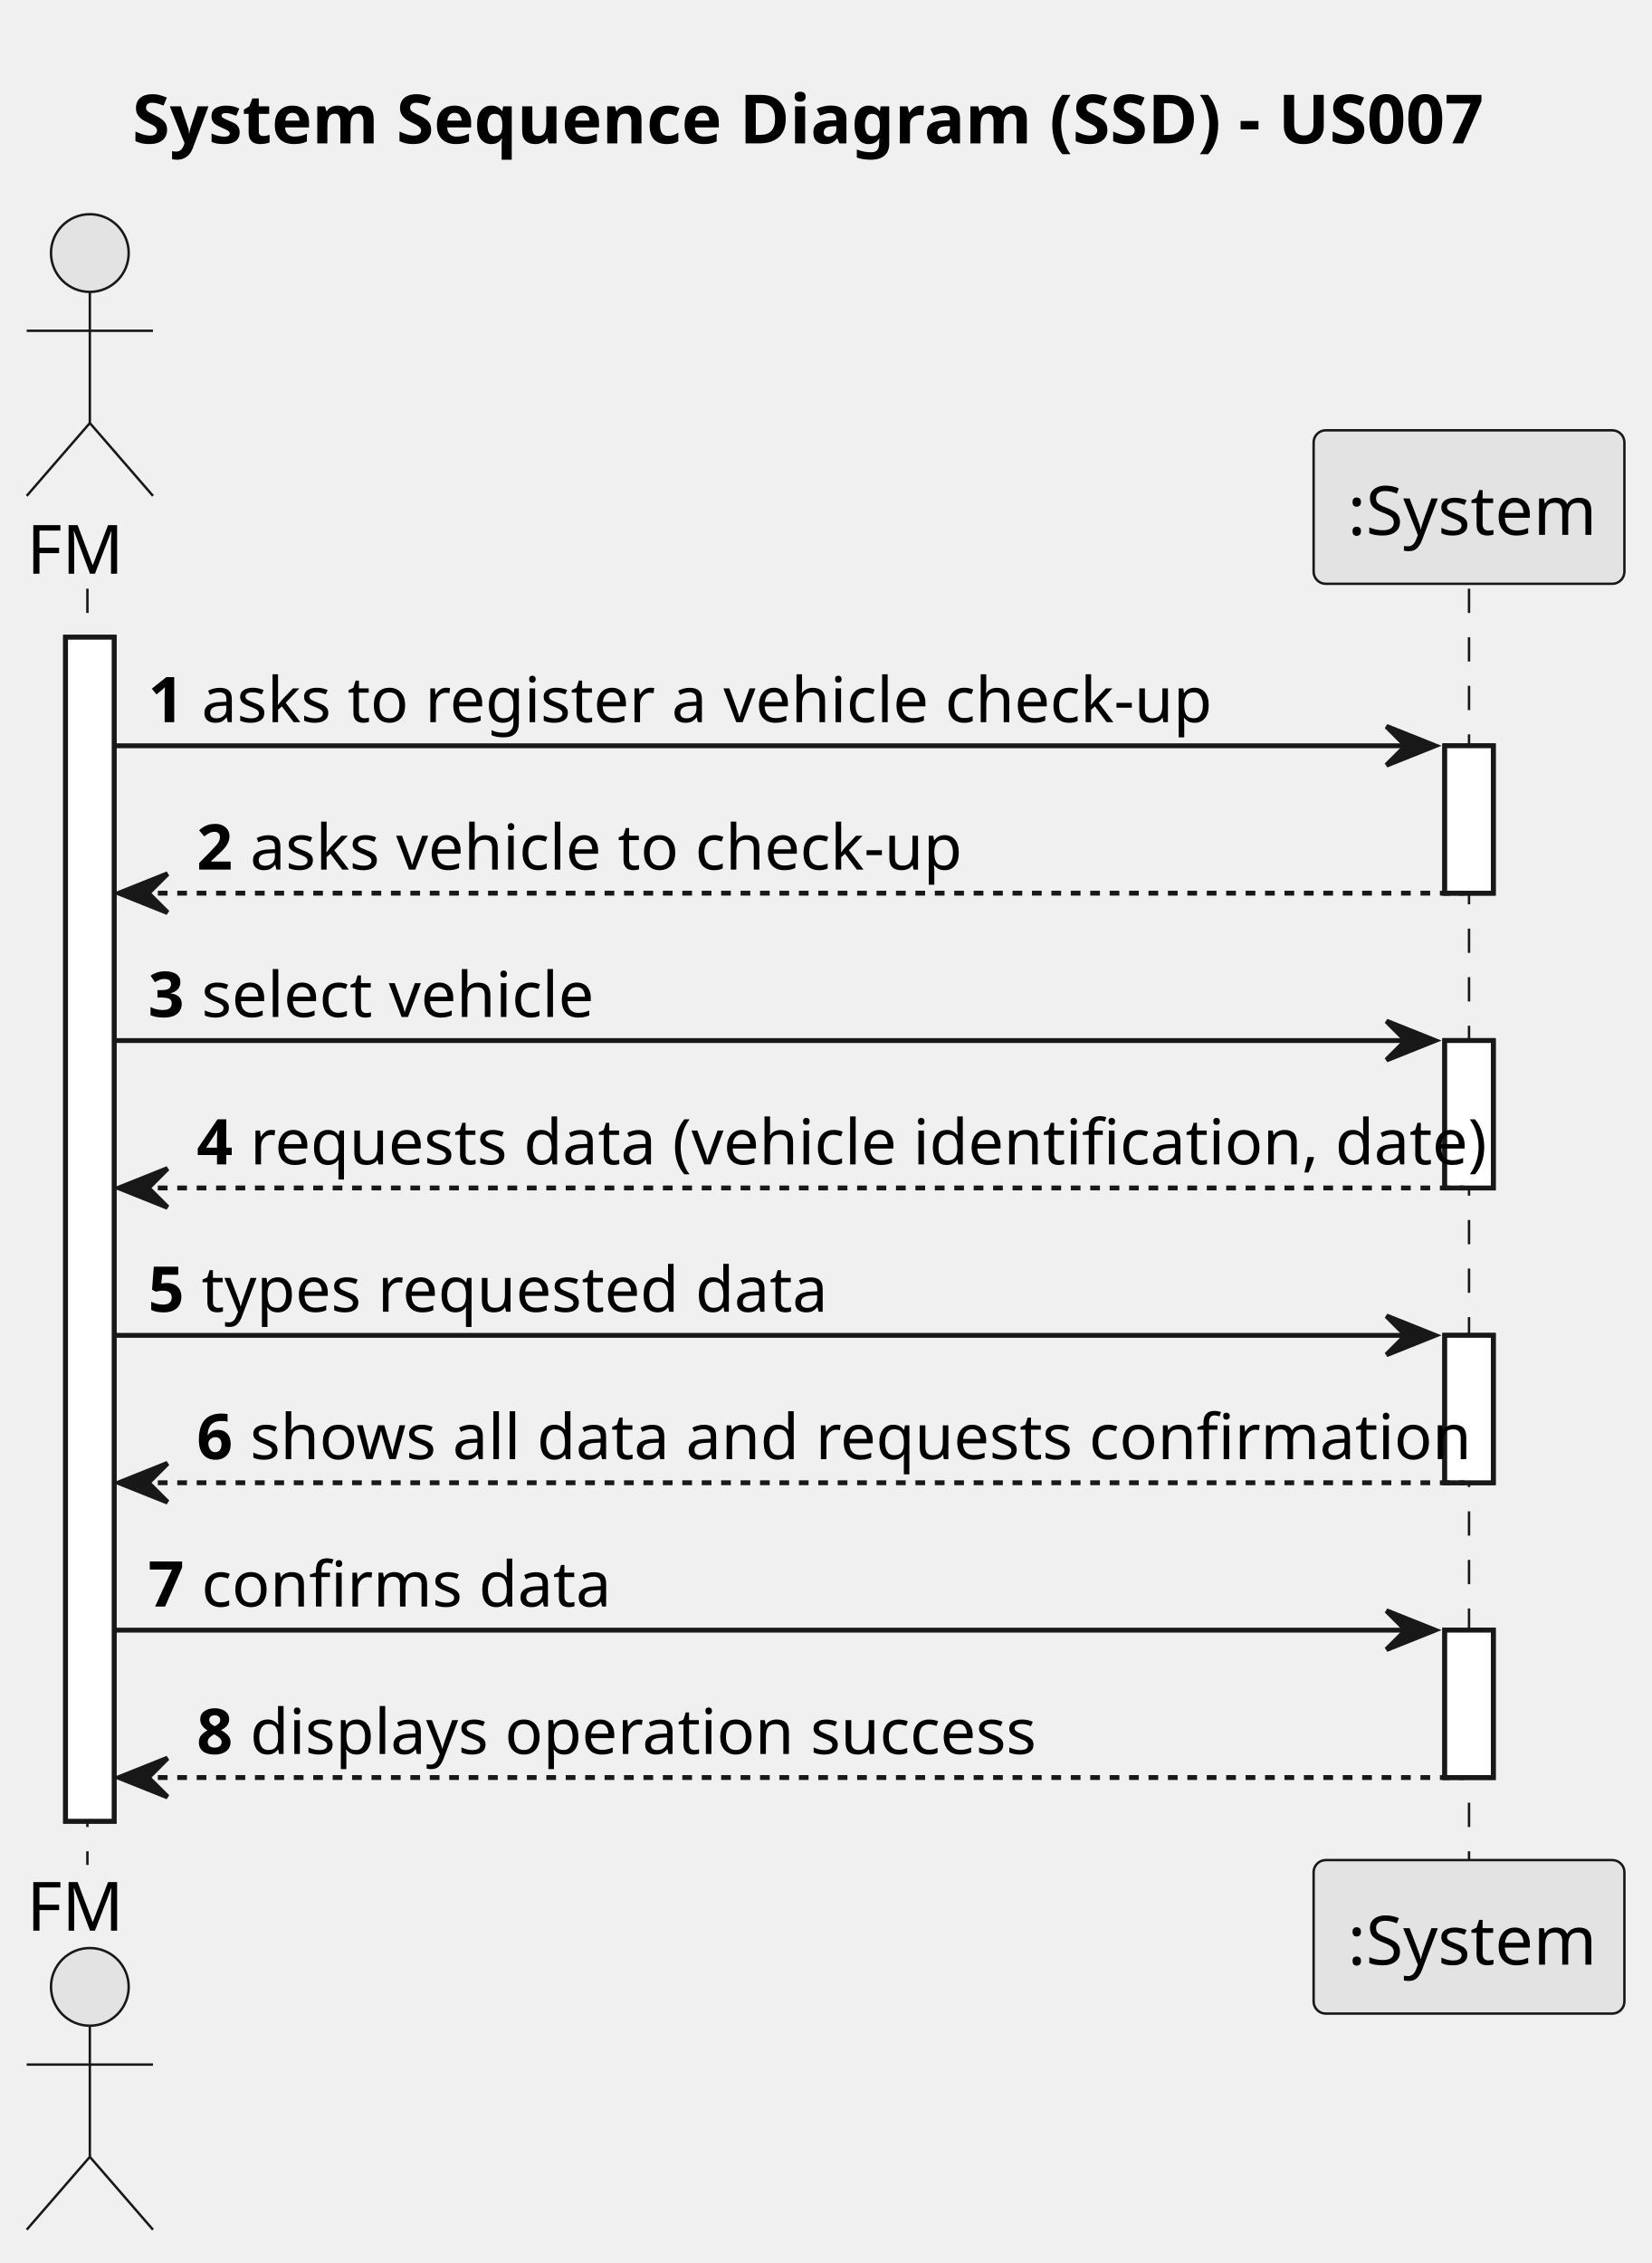
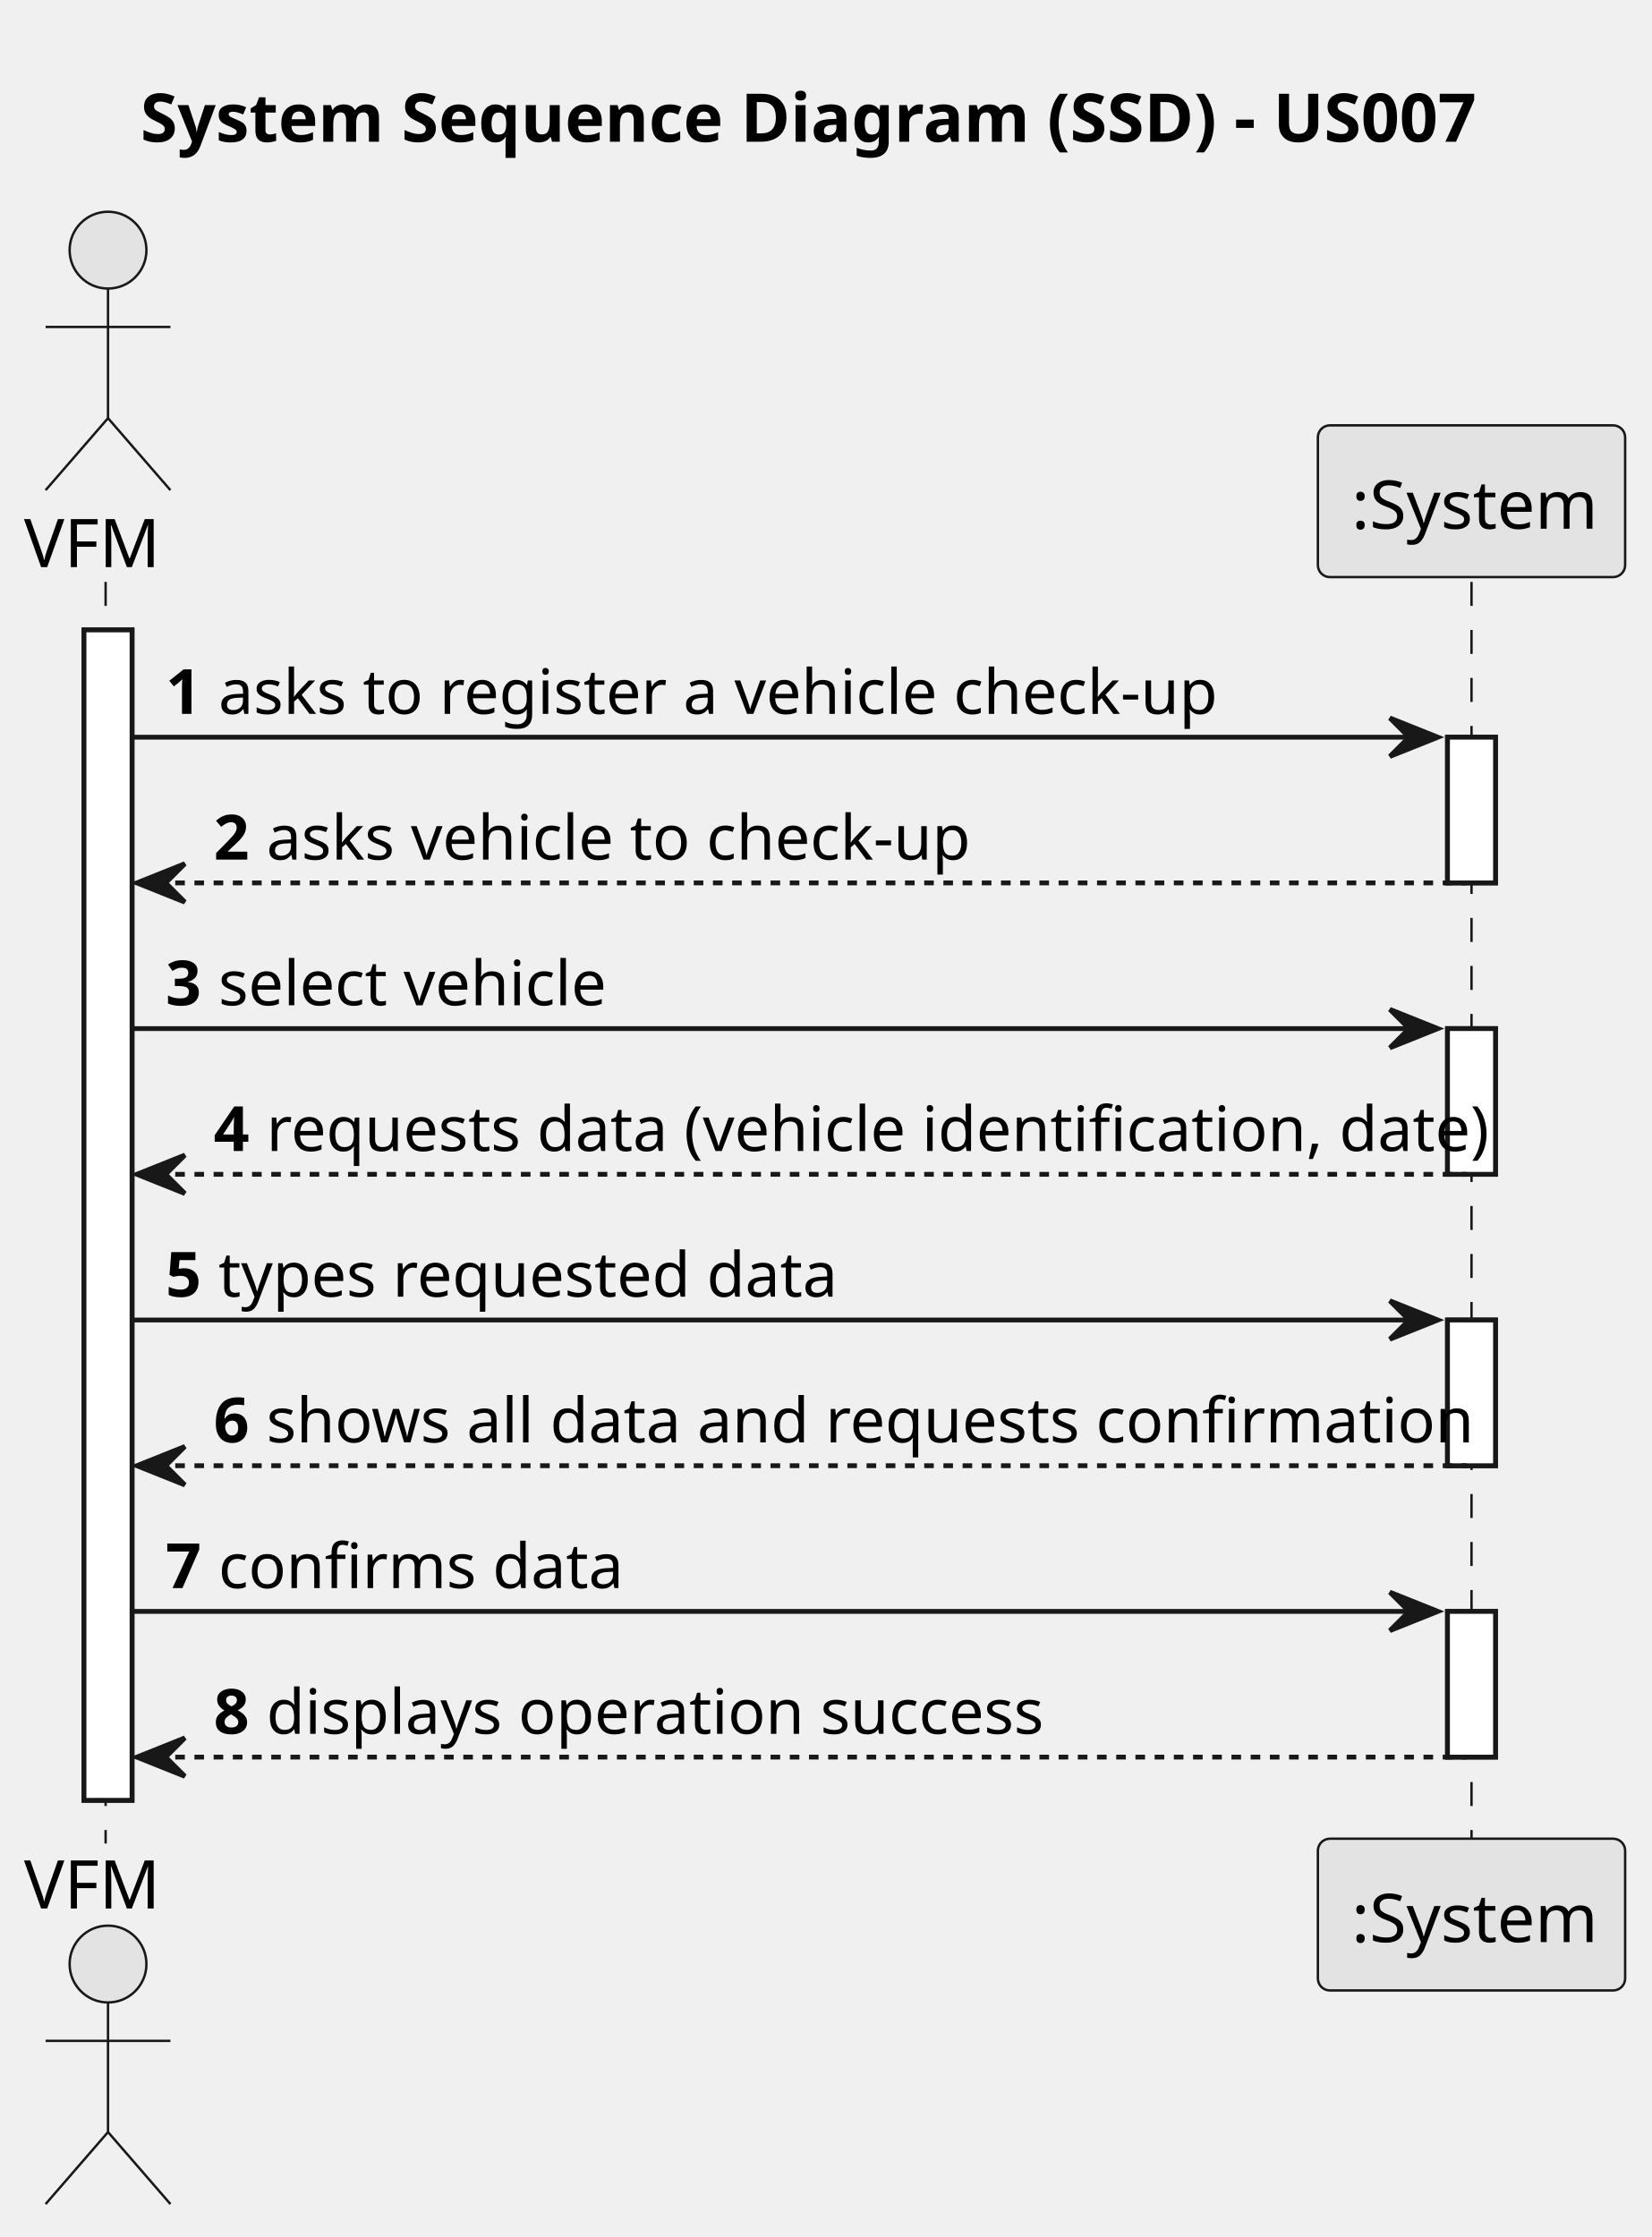
- <svg xmlns="http://www.w3.org/2000/svg" contentStyleType="text/css" height="466px" preserveAspectRatio="none" style="width:340px;height:466px;background:#FFFFFF;" version="1.1" viewBox="0 0 340 466" width="340px" zoomAndPan="magnify">
+ <svg xmlns="http://www.w3.org/2000/svg" contentStyleType="text/css" height="466px" preserveAspectRatio="none" style="width:344px;height:466px;background:#FFFFFF;" version="1.1" viewBox="0 0 344 466" width="344px" zoomAndPan="magnify">
  <defs />
  <g>
-     <text fill="#000000" font-family="sans-serif" font-size="14" font-weight="bold" lengthAdjust="spacing" textLength="284" x="27.25" y="29.533">System Sequence Diagram (SSD) - US007</text>
-     <rect fill="#FFFFFF" height="243.812" style="stroke:#181818;stroke-width:1.0;" width="10" x="13.5" y="131.219" />
-     <rect fill="#FFFFFF" height="30.352" style="stroke:#181818;stroke-width:1.0;" width="10" x="297.5" y="153.57" />
-     <rect fill="#FFFFFF" height="30.352" style="stroke:#181818;stroke-width:1.0;" width="10" x="297.5" y="214.273" />
-     <rect fill="#FFFFFF" height="30.352" style="stroke:#181818;stroke-width:1.0;" width="10" x="297.5" y="274.977" />
-     <rect fill="#FFFFFF" height="30.352" style="stroke:#181818;stroke-width:1.0;" width="10" x="297.5" y="335.68" />
-     <line style="stroke:#181818;stroke-width:0.5;stroke-dasharray:5.0,5.0;" x1="18" x2="18" y1="121.219" y2="384.031" />
-     <line style="stroke:#181818;stroke-width:0.5;stroke-dasharray:5.0,5.0;" x1="302.5" x2="302.5" y1="121.219" y2="384.031" />
-     <text fill="#000000" font-family="sans-serif" font-size="14" lengthAdjust="spacing" textLength="20" x="5.5" y="118.143">FM</text>
-     <ellipse cx="18.5" cy="52.109" fill="#E3E3E3" rx="8" ry="8" style="stroke:#181818;stroke-width:0.5;" />
-     <path d="M18.5,60.109 L18.5,87.109 M5.5,68.109 L31.5,68.109 M18.5,87.109 L5.5,102.109 M18.5,87.109 L31.5,102.109 " fill="none" style="stroke:#181818;stroke-width:0.5;" />
-     <text fill="#000000" font-family="sans-serif" font-size="14" lengthAdjust="spacing" textLength="20" x="5.5" y="397.565">FM</text>
-     <ellipse cx="18.5" cy="409.141" fill="#E3E3E3" rx="8" ry="8" style="stroke:#181818;stroke-width:0.5;" />
-     <path d="M18.5,417.141 L18.5,444.141 M5.5,425.141 L31.5,425.141 M18.5,444.141 L5.5,459.141 M18.5,444.141 L31.5,459.141 " fill="none" style="stroke:#181818;stroke-width:0.5;" />
-     <rect fill="#E3E3E3" height="31.609" rx="2.5" ry="2.5" style="stroke:#181818;stroke-width:0.5;" width="64" x="270.5" y="88.609" />
-     <text fill="#000000" font-family="sans-serif" font-size="14" lengthAdjust="spacing" textLength="50" x="277.5" y="110.143">:System</text>
-     <rect fill="#E3E3E3" height="31.609" rx="2.5" ry="2.5" style="stroke:#181818;stroke-width:0.5;" width="64" x="270.5" y="383.031" />
-     <text fill="#000000" font-family="sans-serif" font-size="14" lengthAdjust="spacing" textLength="50" x="277.5" y="404.565">:System</text>
-     <rect fill="#FFFFFF" height="243.812" style="stroke:#181818;stroke-width:1.0;" width="10" x="13.5" y="131.219" />
-     <rect fill="#FFFFFF" height="30.352" style="stroke:#181818;stroke-width:1.0;" width="10" x="297.5" y="153.57" />
-     <rect fill="#FFFFFF" height="30.352" style="stroke:#181818;stroke-width:1.0;" width="10" x="297.5" y="214.273" />
-     <rect fill="#FFFFFF" height="30.352" style="stroke:#181818;stroke-width:1.0;" width="10" x="297.5" y="274.977" />
-     <rect fill="#FFFFFF" height="30.352" style="stroke:#181818;stroke-width:1.0;" width="10" x="297.5" y="335.68" />
-     <polygon fill="#181818" points="285.5,149.57,295.5,153.57,285.5,157.57,289.5,153.57" style="stroke:#181818;stroke-width:1.0;" />
-     <line style="stroke:#181818;stroke-width:1.0;" x1="23.5" x2="291.5" y1="153.57" y2="153.57" />
-     <text fill="#000000" font-family="sans-serif" font-size="13" font-weight="bold" lengthAdjust="spacing" textLength="7" x="30.5" y="148.714">1</text>
-     <text fill="#000000" font-family="sans-serif" font-size="13" lengthAdjust="spacing" textLength="201" x="41.5" y="148.714">asks to register a vehicle check-up</text>
-     <polygon fill="#181818" points="34.5,179.922,24.5,183.922,34.5,187.922,30.5,183.922" style="stroke:#181818;stroke-width:1.0;" />
-     <line style="stroke:#181818;stroke-width:1.0;stroke-dasharray:2.0,2.0;" x1="28.5" x2="301.5" y1="183.922" y2="183.922" />
-     <text fill="#000000" font-family="sans-serif" font-size="13" font-weight="bold" lengthAdjust="spacing" textLength="7" x="40.5" y="179.065">2</text>
-     <text fill="#000000" font-family="sans-serif" font-size="13" lengthAdjust="spacing" textLength="143" x="51.5" y="179.065">asks vehicle to check-up</text>
-     <polygon fill="#181818" points="285.5,210.273,295.5,214.273,285.5,218.273,289.5,214.273" style="stroke:#181818;stroke-width:1.0;" />
-     <line style="stroke:#181818;stroke-width:1.0;" x1="23.5" x2="291.5" y1="214.273" y2="214.273" />
-     <text fill="#000000" font-family="sans-serif" font-size="13" font-weight="bold" lengthAdjust="spacing" textLength="7" x="30.5" y="209.417">3</text>
-     <text fill="#000000" font-family="sans-serif" font-size="13" lengthAdjust="spacing" textLength="82" x="41.5" y="209.417">select  vehicle</text>
-     <polygon fill="#181818" points="34.5,240.625,24.5,244.625,34.5,248.625,30.5,244.625" style="stroke:#181818;stroke-width:1.0;" />
-     <line style="stroke:#181818;stroke-width:1.0;stroke-dasharray:2.0,2.0;" x1="28.5" x2="301.5" y1="244.625" y2="244.625" />
-     <text fill="#000000" font-family="sans-serif" font-size="13" font-weight="bold" lengthAdjust="spacing" textLength="7" x="40.5" y="239.769">4</text>
-     <text fill="#000000" font-family="sans-serif" font-size="13" lengthAdjust="spacing" textLength="239" x="51.5" y="239.769">requests data (vehicle identification, date)</text>
-     <polygon fill="#181818" points="285.5,270.977,295.5,274.977,285.5,278.977,289.5,274.977" style="stroke:#181818;stroke-width:1.0;" />
-     <line style="stroke:#181818;stroke-width:1.0;" x1="23.5" x2="291.5" y1="274.977" y2="274.977" />
-     <text fill="#000000" font-family="sans-serif" font-size="13" font-weight="bold" lengthAdjust="spacing" textLength="7" x="30.5" y="270.12">5</text>
-     <text fill="#000000" font-family="sans-serif" font-size="13" lengthAdjust="spacing" textLength="122" x="41.5" y="270.12">types requested data</text>
-     <polygon fill="#181818" points="34.5,301.328,24.5,305.328,34.5,309.328,30.5,305.328" style="stroke:#181818;stroke-width:1.0;" />
-     <line style="stroke:#181818;stroke-width:1.0;stroke-dasharray:2.0,2.0;" x1="28.5" x2="301.5" y1="305.328" y2="305.328" />
-     <text fill="#000000" font-family="sans-serif" font-size="13" font-weight="bold" lengthAdjust="spacing" textLength="7" x="40.5" y="300.472">6</text>
-     <text fill="#000000" font-family="sans-serif" font-size="13" lengthAdjust="spacing" textLength="236" x="51.5" y="300.472">shows all data and requests confirmation</text>
-     <polygon fill="#181818" points="285.5,331.68,295.5,335.68,285.5,339.68,289.5,335.68" style="stroke:#181818;stroke-width:1.0;" />
-     <line style="stroke:#181818;stroke-width:1.0;" x1="23.5" x2="291.5" y1="335.68" y2="335.68" />
-     <text fill="#000000" font-family="sans-serif" font-size="13" font-weight="bold" lengthAdjust="spacing" textLength="7" x="30.5" y="330.823">7</text>
-     <text fill="#000000" font-family="sans-serif" font-size="13" lengthAdjust="spacing" textLength="78" x="41.5" y="330.823">confirms data</text>
-     <polygon fill="#181818" points="34.5,362.031,24.5,366.031,34.5,370.031,30.5,366.031" style="stroke:#181818;stroke-width:1.0;" />
-     <line style="stroke:#181818;stroke-width:1.0;stroke-dasharray:2.0,2.0;" x1="28.5" x2="301.5" y1="366.031" y2="366.031" />
-     <text fill="#000000" font-family="sans-serif" font-size="13" font-weight="bold" lengthAdjust="spacing" textLength="7" x="40.5" y="361.175">8</text>
-     <text fill="#000000" font-family="sans-serif" font-size="13" lengthAdjust="spacing" textLength="158" x="51.5" y="361.175">displays operation success</text>
+     <text fill="#000000" font-family="sans-serif" font-size="14" font-weight="bold" lengthAdjust="spacing" textLength="284" x="29.25" y="29.533">System Sequence Diagram (SSD) - US007</text>
+     <rect fill="#FFFFFF" height="243.812" style="stroke:#181818;stroke-width:1.0;" width="10" x="17.5" y="131.219" />
+     <rect fill="#FFFFFF" height="30.352" style="stroke:#181818;stroke-width:1.0;" width="10" x="301.5" y="153.57" />
+     <rect fill="#FFFFFF" height="30.352" style="stroke:#181818;stroke-width:1.0;" width="10" x="301.5" y="214.273" />
+     <rect fill="#FFFFFF" height="30.352" style="stroke:#181818;stroke-width:1.0;" width="10" x="301.5" y="274.977" />
+     <rect fill="#FFFFFF" height="30.352" style="stroke:#181818;stroke-width:1.0;" width="10" x="301.5" y="335.68" />
+     <line style="stroke:#181818;stroke-width:0.5;stroke-dasharray:5.0,5.0;" x1="22" x2="22" y1="121.219" y2="384.031" />
+     <line style="stroke:#181818;stroke-width:0.5;stroke-dasharray:5.0,5.0;" x1="306.5" x2="306.5" y1="121.219" y2="384.031" />
+     <text fill="#000000" font-family="sans-serif" font-size="14" lengthAdjust="spacing" textLength="29" x="5" y="118.143">VFM</text>
+     <ellipse cx="22.5" cy="52.109" fill="#E3E3E3" rx="8" ry="8" style="stroke:#181818;stroke-width:0.5;" />
+     <path d="M22.5,60.109 L22.5,87.109 M9.5,68.109 L35.5,68.109 M22.5,87.109 L9.5,102.109 M22.5,87.109 L35.5,102.109 " fill="none" style="stroke:#181818;stroke-width:0.5;" />
+     <text fill="#000000" font-family="sans-serif" font-size="14" lengthAdjust="spacing" textLength="29" x="5" y="397.565">VFM</text>
+     <ellipse cx="22.5" cy="409.141" fill="#E3E3E3" rx="8" ry="8" style="stroke:#181818;stroke-width:0.5;" />
+     <path d="M22.5,417.141 L22.5,444.141 M9.5,425.141 L35.5,425.141 M22.5,444.141 L9.5,459.141 M22.5,444.141 L35.5,459.141 " fill="none" style="stroke:#181818;stroke-width:0.5;" />
+     <rect fill="#E3E3E3" height="31.609" rx="2.5" ry="2.5" style="stroke:#181818;stroke-width:0.5;" width="64" x="274.5" y="88.609" />
+     <text fill="#000000" font-family="sans-serif" font-size="14" lengthAdjust="spacing" textLength="50" x="281.5" y="110.143">:System</text>
+     <rect fill="#E3E3E3" height="31.609" rx="2.5" ry="2.5" style="stroke:#181818;stroke-width:0.5;" width="64" x="274.5" y="383.031" />
+     <text fill="#000000" font-family="sans-serif" font-size="14" lengthAdjust="spacing" textLength="50" x="281.5" y="404.565">:System</text>
+     <rect fill="#FFFFFF" height="243.812" style="stroke:#181818;stroke-width:1.0;" width="10" x="17.5" y="131.219" />
+     <rect fill="#FFFFFF" height="30.352" style="stroke:#181818;stroke-width:1.0;" width="10" x="301.5" y="153.57" />
+     <rect fill="#FFFFFF" height="30.352" style="stroke:#181818;stroke-width:1.0;" width="10" x="301.5" y="214.273" />
+     <rect fill="#FFFFFF" height="30.352" style="stroke:#181818;stroke-width:1.0;" width="10" x="301.5" y="274.977" />
+     <rect fill="#FFFFFF" height="30.352" style="stroke:#181818;stroke-width:1.0;" width="10" x="301.5" y="335.68" />
+     <polygon fill="#181818" points="289.5,149.57,299.5,153.57,289.5,157.57,293.5,153.57" style="stroke:#181818;stroke-width:1.0;" />
+     <line style="stroke:#181818;stroke-width:1.0;" x1="27.5" x2="295.5" y1="153.57" y2="153.57" />
+     <text fill="#000000" font-family="sans-serif" font-size="13" font-weight="bold" lengthAdjust="spacing" textLength="7" x="34.5" y="148.714">1</text>
+     <text fill="#000000" font-family="sans-serif" font-size="13" lengthAdjust="spacing" textLength="201" x="45.5" y="148.714">asks to register a vehicle check-up</text>
+     <polygon fill="#181818" points="38.5,179.922,28.5,183.922,38.5,187.922,34.5,183.922" style="stroke:#181818;stroke-width:1.0;" />
+     <line style="stroke:#181818;stroke-width:1.0;stroke-dasharray:2.0,2.0;" x1="32.5" x2="305.5" y1="183.922" y2="183.922" />
+     <text fill="#000000" font-family="sans-serif" font-size="13" font-weight="bold" lengthAdjust="spacing" textLength="7" x="44.5" y="179.065">2</text>
+     <text fill="#000000" font-family="sans-serif" font-size="13" lengthAdjust="spacing" textLength="143" x="55.5" y="179.065">asks vehicle to check-up</text>
+     <polygon fill="#181818" points="289.5,210.273,299.5,214.273,289.5,218.273,293.5,214.273" style="stroke:#181818;stroke-width:1.0;" />
+     <line style="stroke:#181818;stroke-width:1.0;" x1="27.5" x2="295.5" y1="214.273" y2="214.273" />
+     <text fill="#000000" font-family="sans-serif" font-size="13" font-weight="bold" lengthAdjust="spacing" textLength="7" x="34.5" y="209.417">3</text>
+     <text fill="#000000" font-family="sans-serif" font-size="13" lengthAdjust="spacing" textLength="82" x="45.5" y="209.417">select  vehicle</text>
+     <polygon fill="#181818" points="38.5,240.625,28.5,244.625,38.5,248.625,34.5,244.625" style="stroke:#181818;stroke-width:1.0;" />
+     <line style="stroke:#181818;stroke-width:1.0;stroke-dasharray:2.0,2.0;" x1="32.5" x2="305.5" y1="244.625" y2="244.625" />
+     <text fill="#000000" font-family="sans-serif" font-size="13" font-weight="bold" lengthAdjust="spacing" textLength="7" x="44.5" y="239.769">4</text>
+     <text fill="#000000" font-family="sans-serif" font-size="13" lengthAdjust="spacing" textLength="239" x="55.5" y="239.769">requests data (vehicle identification, date)</text>
+     <polygon fill="#181818" points="289.5,270.977,299.5,274.977,289.5,278.977,293.5,274.977" style="stroke:#181818;stroke-width:1.0;" />
+     <line style="stroke:#181818;stroke-width:1.0;" x1="27.5" x2="295.5" y1="274.977" y2="274.977" />
+     <text fill="#000000" font-family="sans-serif" font-size="13" font-weight="bold" lengthAdjust="spacing" textLength="7" x="34.5" y="270.12">5</text>
+     <text fill="#000000" font-family="sans-serif" font-size="13" lengthAdjust="spacing" textLength="122" x="45.5" y="270.12">types requested data</text>
+     <polygon fill="#181818" points="38.5,301.328,28.5,305.328,38.5,309.328,34.5,305.328" style="stroke:#181818;stroke-width:1.0;" />
+     <line style="stroke:#181818;stroke-width:1.0;stroke-dasharray:2.0,2.0;" x1="32.5" x2="305.5" y1="305.328" y2="305.328" />
+     <text fill="#000000" font-family="sans-serif" font-size="13" font-weight="bold" lengthAdjust="spacing" textLength="7" x="44.5" y="300.472">6</text>
+     <text fill="#000000" font-family="sans-serif" font-size="13" lengthAdjust="spacing" textLength="236" x="55.5" y="300.472">shows all data and requests confirmation</text>
+     <polygon fill="#181818" points="289.5,331.68,299.5,335.68,289.5,339.68,293.5,335.68" style="stroke:#181818;stroke-width:1.0;" />
+     <line style="stroke:#181818;stroke-width:1.0;" x1="27.5" x2="295.5" y1="335.68" y2="335.68" />
+     <text fill="#000000" font-family="sans-serif" font-size="13" font-weight="bold" lengthAdjust="spacing" textLength="7" x="34.5" y="330.823">7</text>
+     <text fill="#000000" font-family="sans-serif" font-size="13" lengthAdjust="spacing" textLength="78" x="45.5" y="330.823">confirms data</text>
+     <polygon fill="#181818" points="38.5,362.031,28.5,366.031,38.5,370.031,34.5,366.031" style="stroke:#181818;stroke-width:1.0;" />
+     <line style="stroke:#181818;stroke-width:1.0;stroke-dasharray:2.0,2.0;" x1="32.5" x2="305.5" y1="366.031" y2="366.031" />
+     <text fill="#000000" font-family="sans-serif" font-size="13" font-weight="bold" lengthAdjust="spacing" textLength="7" x="44.5" y="361.175">8</text>
+     <text fill="#000000" font-family="sans-serif" font-size="13" lengthAdjust="spacing" textLength="158" x="55.5" y="361.175">displays operation success</text>
  </g>
</svg>
